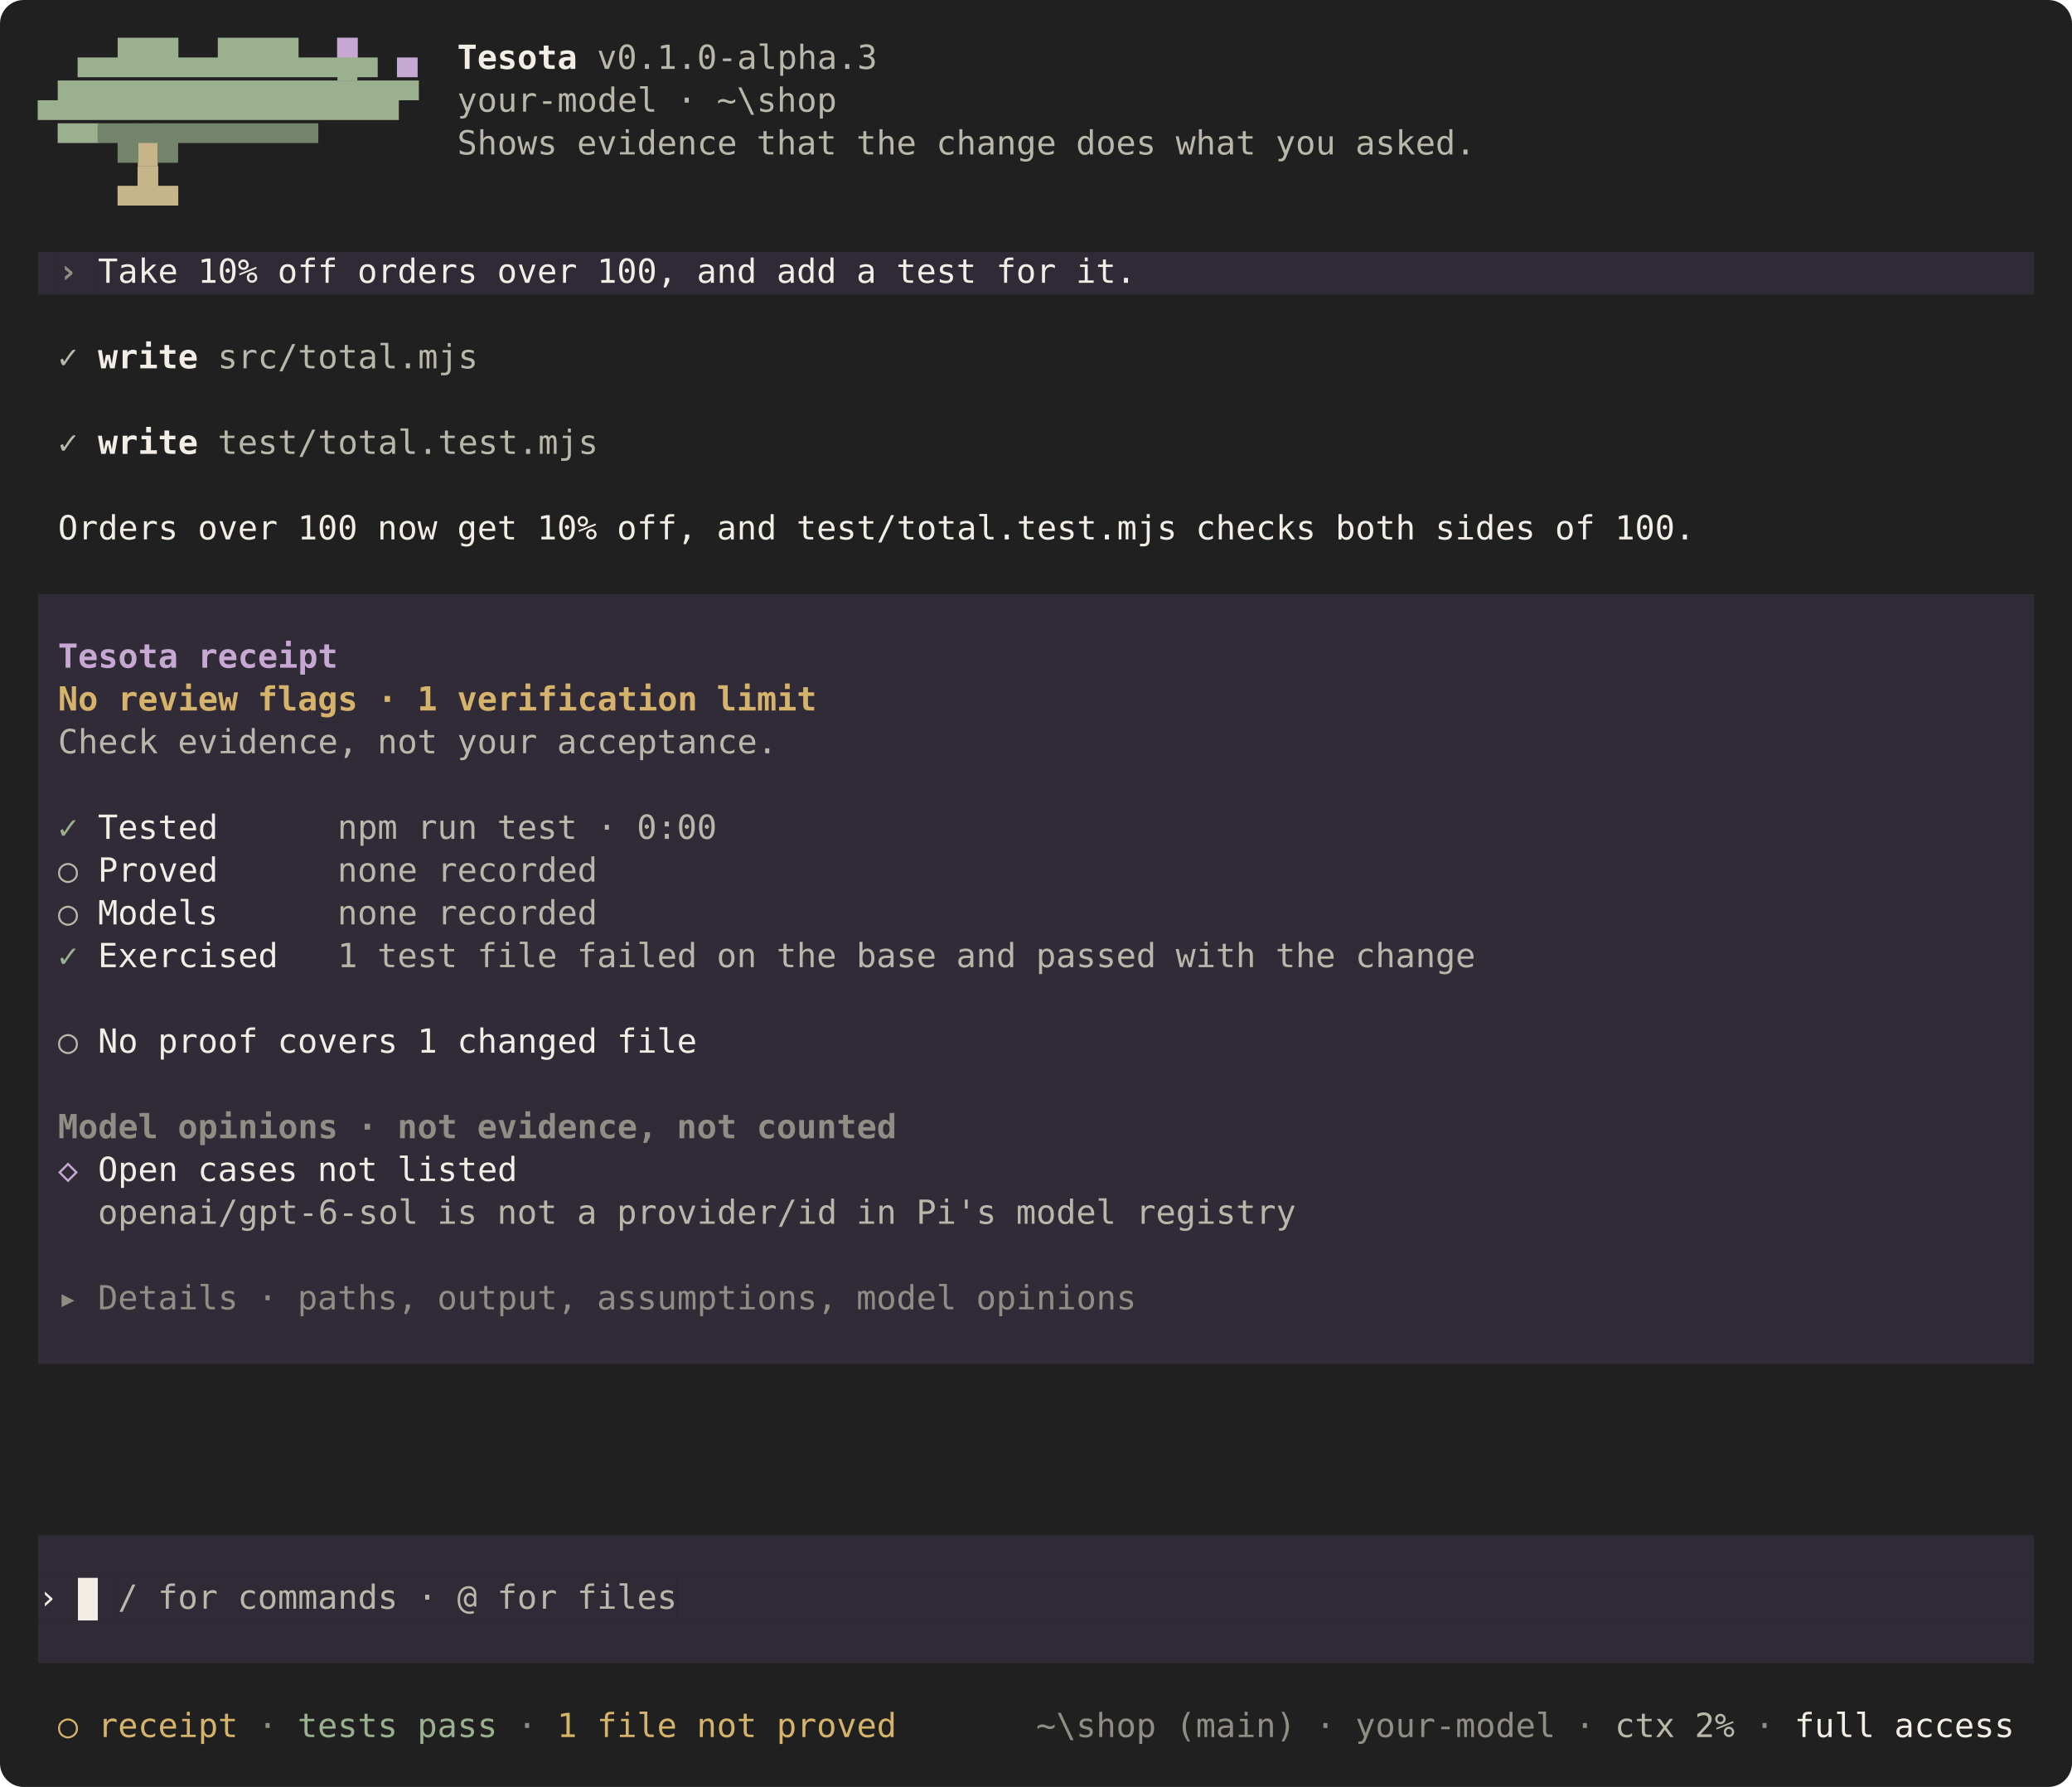
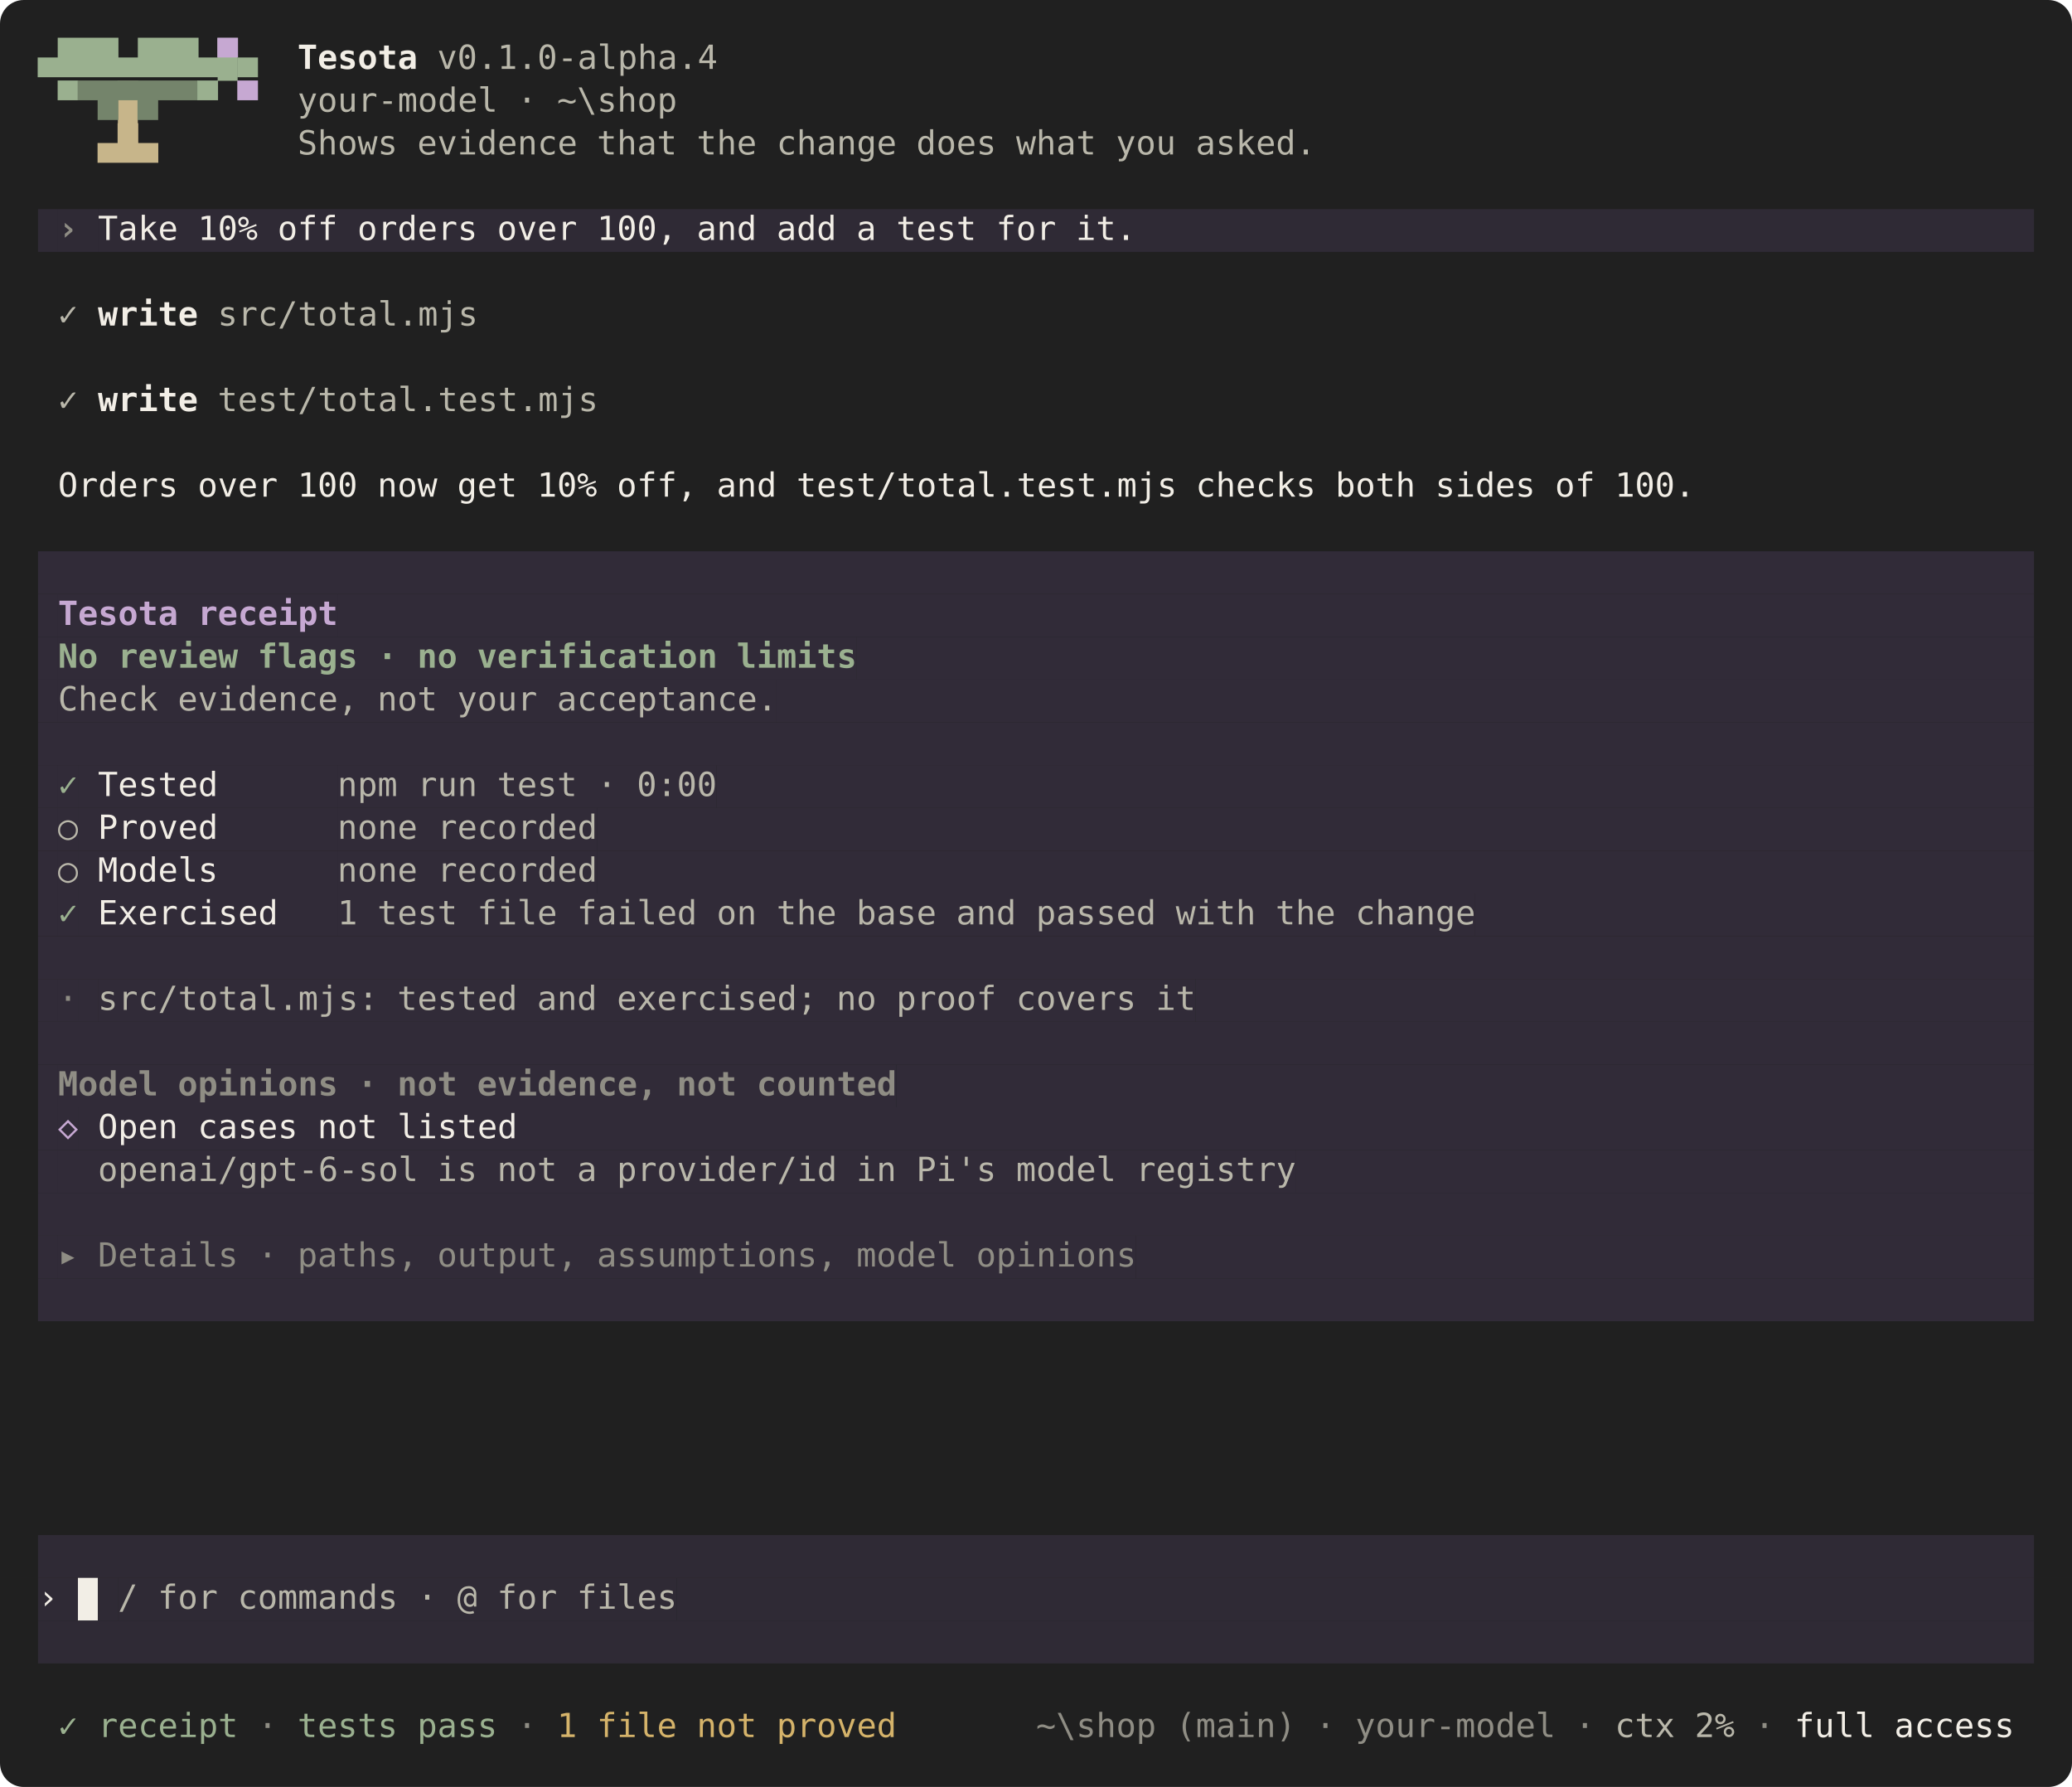
<svg xmlns="http://www.w3.org/2000/svg" width="872" height="752" viewBox="0 0 872 752" role="img" aria-label="A verified turn in Tesota: a blooming pixel ironwood in the header, the request, two file writes and the answer, then the receipt card with the passing tests and the new test exercising the change.">
  <rect width="872" height="752" rx="10" fill="#202020" />
-   <rect x="142.0" y="16" width="8.4" height="18" fill="#9ab08f" />
-   <rect x="58.0" y="52" width="8.4" height="18" fill="#c7b58a" />
-   <rect x="16.0" y="106" width="8.4" height="18" fill="#2f2a35" />
-   <rect x="24.4" y="106" width="16.8" height="18" fill="#2f2a35" />
-   <rect x="41.2" y="106" width="814.8" height="18" fill="#2f2a35" />
-   <rect x="16.0" y="250" width="840.0" height="18" fill="#312b38" />
+   <rect x="91.6" y="16" width="8.4" height="18" fill="#9ab08f" />
+   <rect x="49.6" y="34" width="8.4" height="18" fill="#c7b58a" />
+   <rect x="16.0" y="88" width="8.4" height="18" fill="#2f2a35" />
+   <rect x="24.4" y="88" width="16.8" height="18" fill="#2f2a35" />
+   <rect x="41.2" y="88" width="814.8" height="18" fill="#2f2a35" />
+   <rect x="16.0" y="232" width="840.0" height="18" fill="#312b38" />
+   <rect x="16.0" y="250" width="8.4" height="18" fill="#312b38" />
+   <rect x="24.4" y="250" width="117.6" height="18" fill="#312b38" />
+   <rect x="142.0" y="250" width="714.0" height="18" fill="#312b38" />
  <rect x="16.0" y="268" width="8.4" height="18" fill="#312b38" />
-   <rect x="24.4" y="268" width="117.6" height="18" fill="#312b38" />
-   <rect x="142.0" y="268" width="714.0" height="18" fill="#312b38" />
+   <rect x="24.4" y="268" width="336.0" height="18" fill="#312b38" />
+   <rect x="360.4" y="268" width="495.6" height="18" fill="#312b38" />
  <rect x="16.0" y="286" width="8.4" height="18" fill="#312b38" />
-   <rect x="24.4" y="286" width="319.2" height="18" fill="#312b38" />
-   <rect x="343.6" y="286" width="512.4" height="18" fill="#312b38" />
-   <rect x="16.0" y="304" width="8.4" height="18" fill="#312b38" />
-   <rect x="24.4" y="304" width="302.4" height="18" fill="#312b38" />
-   <rect x="326.8" y="304" width="529.2" height="18" fill="#312b38" />
-   <rect x="16.0" y="322" width="840.0" height="18" fill="#312b38" />
+   <rect x="24.4" y="286" width="302.4" height="18" fill="#312b38" />
+   <rect x="326.8" y="286" width="529.2" height="18" fill="#312b38" />
+   <rect x="16.0" y="304" width="840.0" height="18" fill="#312b38" />
+   <rect x="16.0" y="322" width="8.4" height="18" fill="#312b38" />
+   <rect x="24.4" y="322" width="8.4" height="18" fill="#312b38" />
+   <rect x="32.8" y="322" width="109.2" height="18" fill="#312b38" />
+   <rect x="142.0" y="322" width="159.6" height="18" fill="#312b38" />
+   <rect x="301.6" y="322" width="554.4" height="18" fill="#312b38" />
  <rect x="16.0" y="340" width="8.4" height="18" fill="#312b38" />
  <rect x="24.4" y="340" width="8.4" height="18" fill="#312b38" />
  <rect x="32.8" y="340" width="109.2" height="18" fill="#312b38" />
-   <rect x="142.0" y="340" width="159.6" height="18" fill="#312b38" />
-   <rect x="301.6" y="340" width="554.4" height="18" fill="#312b38" />
+   <rect x="142.0" y="340" width="109.2" height="18" fill="#312b38" />
+   <rect x="251.2" y="340" width="604.8" height="18" fill="#312b38" />
  <rect x="16.0" y="358" width="8.4" height="18" fill="#312b38" />
  <rect x="24.4" y="358" width="8.4" height="18" fill="#312b38" />
  <rect x="32.8" y="358" width="109.2" height="18" fill="#312b38" />
  <rect x="142.0" y="358" width="109.2" height="18" fill="#312b38" />
  <rect x="251.2" y="358" width="604.8" height="18" fill="#312b38" />
  <rect x="16.0" y="376" width="8.4" height="18" fill="#312b38" />
  <rect x="24.4" y="376" width="8.4" height="18" fill="#312b38" />
  <rect x="32.8" y="376" width="109.2" height="18" fill="#312b38" />
-   <rect x="142.0" y="376" width="109.2" height="18" fill="#312b38" />
-   <rect x="251.2" y="376" width="604.8" height="18" fill="#312b38" />
-   <rect x="16.0" y="394" width="8.4" height="18" fill="#312b38" />
-   <rect x="24.4" y="394" width="8.4" height="18" fill="#312b38" />
-   <rect x="32.8" y="394" width="109.2" height="18" fill="#312b38" />
-   <rect x="142.0" y="394" width="478.8" height="18" fill="#312b38" />
-   <rect x="620.8" y="394" width="235.2" height="18" fill="#312b38" />
-   <rect x="16.0" y="412" width="840.0" height="18" fill="#312b38" />
-   <rect x="16.0" y="430" width="8.4" height="18" fill="#312b38" />
-   <rect x="24.4" y="430" width="8.4" height="18" fill="#312b38" />
-   <rect x="32.8" y="430" width="823.2" height="18" fill="#312b38" />
-   <rect x="16.0" y="448" width="840.0" height="18" fill="#312b38" />
+   <rect x="142.0" y="376" width="478.8" height="18" fill="#312b38" />
+   <rect x="620.8" y="376" width="235.2" height="18" fill="#312b38" />
+   <rect x="16.0" y="394" width="840.0" height="18" fill="#312b38" />
+   <rect x="16.0" y="412" width="8.4" height="18" fill="#312b38" />
+   <rect x="24.4" y="412" width="8.4" height="18" fill="#312b38" />
+   <rect x="32.8" y="412" width="8.4" height="18" fill="#312b38" />
+   <rect x="41.2" y="412" width="462.0" height="18" fill="#312b38" />
+   <rect x="503.2" y="412" width="352.8" height="18" fill="#312b38" />
+   <rect x="16.0" y="430" width="840.0" height="18" fill="#312b38" />
+   <rect x="16.0" y="448" width="8.4" height="18" fill="#312b38" />
+   <rect x="24.4" y="448" width="352.8" height="18" fill="#312b38" />
+   <rect x="377.2" y="448" width="478.8" height="18" fill="#312b38" />
  <rect x="16.0" y="466" width="8.4" height="18" fill="#312b38" />
-   <rect x="24.4" y="466" width="352.8" height="18" fill="#312b38" />
-   <rect x="377.2" y="466" width="478.8" height="18" fill="#312b38" />
+   <rect x="24.4" y="466" width="8.4" height="18" fill="#312b38" />
+   <rect x="32.8" y="466" width="823.2" height="18" fill="#312b38" />
  <rect x="16.0" y="484" width="8.4" height="18" fill="#312b38" />
-   <rect x="24.4" y="484" width="8.4" height="18" fill="#312b38" />
-   <rect x="32.8" y="484" width="823.2" height="18" fill="#312b38" />
-   <rect x="16.0" y="502" width="8.4" height="18" fill="#312b38" />
-   <rect x="24.4" y="502" width="520.8" height="18" fill="#312b38" />
-   <rect x="545.2" y="502" width="310.8" height="18" fill="#312b38" />
-   <rect x="16.0" y="520" width="840.0" height="18" fill="#312b38" />
-   <rect x="16.0" y="538" width="8.4" height="18" fill="#312b38" />
-   <rect x="24.4" y="538" width="453.6" height="18" fill="#312b38" />
-   <rect x="478.0" y="538" width="378.0" height="18" fill="#312b38" />
-   <rect x="16.0" y="556" width="840.0" height="18" fill="#312b38" />
+   <rect x="24.4" y="484" width="520.8" height="18" fill="#312b38" />
+   <rect x="545.2" y="484" width="310.8" height="18" fill="#312b38" />
+   <rect x="16.0" y="502" width="840.0" height="18" fill="#312b38" />
+   <rect x="16.0" y="520" width="8.4" height="18" fill="#312b38" />
+   <rect x="24.4" y="520" width="453.6" height="18" fill="#312b38" />
+   <rect x="478.0" y="520" width="378.0" height="18" fill="#312b38" />
+   <rect x="16.0" y="538" width="840.0" height="18" fill="#312b38" />
  <rect x="16.0" y="646" width="840.0" height="18" fill="#2f2a35" />
  <rect x="16.0" y="664" width="16.8" height="18" fill="#2f2a35" />
  <rect x="32.8" y="664" width="8.4" height="18" fill="#f2eee6" />
  <rect x="41.2" y="664" width="8.4" height="18" fill="#2f2a35" />
  <rect x="49.6" y="664" width="235.2" height="18" fill="#2f2a35" />
  <rect x="284.8" y="664" width="571.2" height="18" fill="#2f2a35" />
  <rect x="16.0" y="682" width="840.0" height="18" fill="#2f2a35" />
  <g font-family="'Cascadia Mono', 'JetBrains Mono', Menlo, Consolas, 'DejaVu Sans Mono', monospace" font-size="14" xml:space="preserve">
-     <text x="32.8" y="29" fill="#9ab08f" textLength="109.2" lengthAdjust="spacingAndGlyphs">▄▄███▄▄████▄▄</text>
-     <text x="142.0" y="29" fill="#c6a8d2" textLength="8.4" lengthAdjust="spacingAndGlyphs">▀</text>
-     <text x="150.4" y="29" fill="#9ab08f" textLength="8.4" lengthAdjust="spacingAndGlyphs">▄</text>
-     <text x="167.2" y="29" fill="#c6a8d2" textLength="8.4" lengthAdjust="spacingAndGlyphs">▄</text>
-     <text x="192.4" y="29" fill="#f2eee6" font-weight="bold" textLength="50.4" lengthAdjust="spacingAndGlyphs">Tesota</text>
-     <text x="251.2" y="29" fill="#b9b7aa" textLength="117.6" lengthAdjust="spacingAndGlyphs">v0.1.0-alpha.3</text>
-     <text x="16.0" y="47" fill="#9ab08f" textLength="159.6" lengthAdjust="spacingAndGlyphs">▄█████████████████▀</text>
-     <text x="192.4" y="47" fill="#b9b7aa" textLength="84.0" lengthAdjust="spacingAndGlyphs">your-model</text>
-     <text x="284.8" y="47" fill="#b9b7aa" textLength="8.4" lengthAdjust="spacingAndGlyphs">·</text>
-     <text x="301.6" y="47" fill="#b9b7aa" textLength="50.4" lengthAdjust="spacingAndGlyphs">~\shop</text>
-     <text x="24.4" y="65" fill="#9ab08f" textLength="16.8" lengthAdjust="spacingAndGlyphs">▀▀</text>
-     <text x="41.2" y="65" fill="#74846b" textLength="16.8" lengthAdjust="spacingAndGlyphs">▀█</text>
-     <text x="58.0" y="65" fill="#74846b" textLength="8.4" lengthAdjust="spacingAndGlyphs">▀</text>
-     <text x="66.4" y="65" fill="#74846b" textLength="67.2" lengthAdjust="spacingAndGlyphs">█▀▀▀▀▀▀▀</text>
-     <text x="192.4" y="65" fill="#b9b7aa" textLength="42.0" lengthAdjust="spacingAndGlyphs">Shows</text>
-     <text x="242.8" y="65" fill="#b9b7aa" textLength="67.2" lengthAdjust="spacingAndGlyphs">evidence</text>
-     <text x="318.4" y="65" fill="#b9b7aa" textLength="33.6" lengthAdjust="spacingAndGlyphs">that</text>
-     <text x="360.4" y="65" fill="#b9b7aa" textLength="25.2" lengthAdjust="spacingAndGlyphs">the</text>
-     <text x="394.0" y="65" fill="#b9b7aa" textLength="50.4" lengthAdjust="spacingAndGlyphs">change</text>
-     <text x="452.8" y="65" fill="#b9b7aa" textLength="33.6" lengthAdjust="spacingAndGlyphs">does</text>
-     <text x="494.8" y="65" fill="#b9b7aa" textLength="33.6" lengthAdjust="spacingAndGlyphs">what</text>
-     <text x="536.8" y="65" fill="#b9b7aa" textLength="25.2" lengthAdjust="spacingAndGlyphs">you</text>
-     <text x="570.4" y="65" fill="#b9b7aa" textLength="50.4" lengthAdjust="spacingAndGlyphs">asked.</text>
-     <text x="49.6" y="83" fill="#c7b58a" textLength="25.2" lengthAdjust="spacingAndGlyphs">▄█▄</text>
-     <text x="24.4" y="119" fill="#8f8d84" font-weight="bold" textLength="8.4" lengthAdjust="spacingAndGlyphs">›</text>
-     <text x="41.2" y="119" fill="#f2eee6" textLength="33.6" lengthAdjust="spacingAndGlyphs">Take</text>
-     <text x="83.2" y="119" fill="#f2eee6" textLength="25.2" lengthAdjust="spacingAndGlyphs">10%</text>
-     <text x="116.8" y="119" fill="#f2eee6" textLength="25.2" lengthAdjust="spacingAndGlyphs">off</text>
-     <text x="150.4" y="119" fill="#f2eee6" textLength="50.4" lengthAdjust="spacingAndGlyphs">orders</text>
-     <text x="209.2" y="119" fill="#f2eee6" textLength="33.6" lengthAdjust="spacingAndGlyphs">over</text>
-     <text x="251.2" y="119" fill="#f2eee6" textLength="33.6" lengthAdjust="spacingAndGlyphs">100,</text>
-     <text x="293.2" y="119" fill="#f2eee6" textLength="25.2" lengthAdjust="spacingAndGlyphs">and</text>
-     <text x="326.8" y="119" fill="#f2eee6" textLength="25.2" lengthAdjust="spacingAndGlyphs">add</text>
-     <text x="360.4" y="119" fill="#f2eee6" textLength="8.4" lengthAdjust="spacingAndGlyphs">a</text>
-     <text x="377.2" y="119" fill="#f2eee6" textLength="33.6" lengthAdjust="spacingAndGlyphs">test</text>
-     <text x="419.2" y="119" fill="#f2eee6" textLength="25.2" lengthAdjust="spacingAndGlyphs">for</text>
-     <text x="452.8" y="119" fill="#f2eee6" textLength="25.2" lengthAdjust="spacingAndGlyphs">it.</text>
-     <text x="24.4" y="155" fill="#b9b7aa" textLength="8.4" lengthAdjust="spacingAndGlyphs">✓</text>
-     <text x="41.2" y="155" fill="#f2eee6" font-weight="bold" textLength="42.0" lengthAdjust="spacingAndGlyphs">write</text>
-     <text x="91.6" y="155" fill="#b9b7aa" textLength="109.2" lengthAdjust="spacingAndGlyphs">src/total.mjs</text>
-     <text x="24.4" y="191" fill="#b9b7aa" textLength="8.4" lengthAdjust="spacingAndGlyphs">✓</text>
-     <text x="41.2" y="191" fill="#f2eee6" font-weight="bold" textLength="42.0" lengthAdjust="spacingAndGlyphs">write</text>
-     <text x="91.6" y="191" fill="#b9b7aa" textLength="159.6" lengthAdjust="spacingAndGlyphs">test/total.test.mjs</text>
-     <text x="24.4" y="227" fill="#f2eee6" textLength="50.4" lengthAdjust="spacingAndGlyphs">Orders</text>
-     <text x="83.2" y="227" fill="#f2eee6" textLength="33.6" lengthAdjust="spacingAndGlyphs">over</text>
-     <text x="125.2" y="227" fill="#f2eee6" textLength="25.2" lengthAdjust="spacingAndGlyphs">100</text>
-     <text x="158.8" y="227" fill="#f2eee6" textLength="25.2" lengthAdjust="spacingAndGlyphs">now</text>
-     <text x="192.4" y="227" fill="#f2eee6" textLength="25.2" lengthAdjust="spacingAndGlyphs">get</text>
-     <text x="226.0" y="227" fill="#f2eee6" textLength="25.2" lengthAdjust="spacingAndGlyphs">10%</text>
-     <text x="259.6" y="227" fill="#f2eee6" textLength="33.6" lengthAdjust="spacingAndGlyphs">off,</text>
-     <text x="301.6" y="227" fill="#f2eee6" textLength="25.2" lengthAdjust="spacingAndGlyphs">and</text>
-     <text x="335.2" y="227" fill="#f2eee6" textLength="159.6" lengthAdjust="spacingAndGlyphs">test/total.test.mjs</text>
-     <text x="503.2" y="227" fill="#f2eee6" textLength="50.4" lengthAdjust="spacingAndGlyphs">checks</text>
-     <text x="562.0" y="227" fill="#f2eee6" textLength="33.6" lengthAdjust="spacingAndGlyphs">both</text>
-     <text x="604.0" y="227" fill="#f2eee6" textLength="42.0" lengthAdjust="spacingAndGlyphs">sides</text>
-     <text x="654.4" y="227" fill="#f2eee6" textLength="16.8" lengthAdjust="spacingAndGlyphs">of</text>
-     <text x="679.6" y="227" fill="#f2eee6" textLength="33.6" lengthAdjust="spacingAndGlyphs">100.</text>
-     <text x="24.4" y="281" fill="#c6a8d2" font-weight="bold" textLength="50.4" lengthAdjust="spacingAndGlyphs">Tesota</text>
-     <text x="83.2" y="281" fill="#c6a8d2" font-weight="bold" textLength="58.8" lengthAdjust="spacingAndGlyphs">receipt</text>
-     <text x="24.4" y="299" fill="#d5b36a" font-weight="bold" textLength="16.8" lengthAdjust="spacingAndGlyphs">No</text>
-     <text x="49.6" y="299" fill="#d5b36a" font-weight="bold" textLength="50.4" lengthAdjust="spacingAndGlyphs">review</text>
-     <text x="108.4" y="299" fill="#d5b36a" font-weight="bold" textLength="42.0" lengthAdjust="spacingAndGlyphs">flags</text>
-     <text x="158.8" y="299" fill="#d5b36a" font-weight="bold" textLength="8.4" lengthAdjust="spacingAndGlyphs">·</text>
-     <text x="175.6" y="299" fill="#d5b36a" font-weight="bold" textLength="8.4" lengthAdjust="spacingAndGlyphs">1</text>
-     <text x="192.4" y="299" fill="#d5b36a" font-weight="bold" textLength="100.8" lengthAdjust="spacingAndGlyphs">verification</text>
-     <text x="301.6" y="299" fill="#d5b36a" font-weight="bold" textLength="42.0" lengthAdjust="spacingAndGlyphs">limit</text>
-     <text x="24.4" y="317" fill="#b9b7aa" textLength="42.0" lengthAdjust="spacingAndGlyphs">Check</text>
-     <text x="74.8" y="317" fill="#b9b7aa" textLength="75.6" lengthAdjust="spacingAndGlyphs">evidence,</text>
-     <text x="158.8" y="317" fill="#b9b7aa" textLength="25.2" lengthAdjust="spacingAndGlyphs">not</text>
-     <text x="192.4" y="317" fill="#b9b7aa" textLength="33.6" lengthAdjust="spacingAndGlyphs">your</text>
-     <text x="234.4" y="317" fill="#b9b7aa" textLength="92.4" lengthAdjust="spacingAndGlyphs">acceptance.</text>
-     <text x="24.4" y="353" fill="#9ab08f" textLength="8.4" lengthAdjust="spacingAndGlyphs">✓</text>
-     <text x="41.2" y="353" fill="#f2eee6" textLength="50.4" lengthAdjust="spacingAndGlyphs">Tested</text>
-     <text x="142.0" y="353" fill="#b9b7aa" textLength="25.2" lengthAdjust="spacingAndGlyphs">npm</text>
-     <text x="175.6" y="353" fill="#b9b7aa" textLength="25.2" lengthAdjust="spacingAndGlyphs">run</text>
-     <text x="209.2" y="353" fill="#b9b7aa" textLength="33.6" lengthAdjust="spacingAndGlyphs">test</text>
-     <text x="251.2" y="353" fill="#b9b7aa" textLength="8.4" lengthAdjust="spacingAndGlyphs">·</text>
-     <text x="268.0" y="353" fill="#b9b7aa" textLength="33.6" lengthAdjust="spacingAndGlyphs">0:00</text>
+     <text x="16.0" y="29" fill="#9ab08f" textLength="75.6" lengthAdjust="spacingAndGlyphs">▄███▄███▄</text>
+     <text x="91.6" y="29" fill="#c6a8d2" textLength="8.4" lengthAdjust="spacingAndGlyphs">▀</text>
+     <text x="100.0" y="29" fill="#9ab08f" textLength="8.4" lengthAdjust="spacingAndGlyphs">▄</text>
+     <text x="125.2" y="29" fill="#f2eee6" font-weight="bold" textLength="50.4" lengthAdjust="spacingAndGlyphs">Tesota</text>
+     <text x="184.0" y="29" fill="#b9b7aa" textLength="117.6" lengthAdjust="spacingAndGlyphs">v0.1.0-alpha.4</text>
+     <text x="24.4" y="47" fill="#9ab08f" textLength="8.4" lengthAdjust="spacingAndGlyphs">▀</text>
+     <text x="32.8" y="47" fill="#74846b" textLength="16.8" lengthAdjust="spacingAndGlyphs">▀█</text>
+     <text x="49.6" y="47" fill="#74846b" textLength="8.4" lengthAdjust="spacingAndGlyphs">▀</text>
+     <text x="58.0" y="47" fill="#74846b" textLength="25.2" lengthAdjust="spacingAndGlyphs">█▀▀</text>
+     <text x="83.2" y="47" fill="#9ab08f" textLength="8.4" lengthAdjust="spacingAndGlyphs">▀</text>
+     <text x="100.0" y="47" fill="#c6a8d2" textLength="8.4" lengthAdjust="spacingAndGlyphs">▀</text>
+     <text x="125.2" y="47" fill="#b9b7aa" textLength="84.0" lengthAdjust="spacingAndGlyphs">your-model</text>
+     <text x="217.6" y="47" fill="#b9b7aa" textLength="8.4" lengthAdjust="spacingAndGlyphs">·</text>
+     <text x="234.4" y="47" fill="#b9b7aa" textLength="50.4" lengthAdjust="spacingAndGlyphs">~\shop</text>
+     <text x="41.2" y="65" fill="#c7b58a" textLength="25.2" lengthAdjust="spacingAndGlyphs">▄█▄</text>
+     <text x="125.2" y="65" fill="#b9b7aa" textLength="42.0" lengthAdjust="spacingAndGlyphs">Shows</text>
+     <text x="175.6" y="65" fill="#b9b7aa" textLength="67.2" lengthAdjust="spacingAndGlyphs">evidence</text>
+     <text x="251.2" y="65" fill="#b9b7aa" textLength="33.6" lengthAdjust="spacingAndGlyphs">that</text>
+     <text x="293.2" y="65" fill="#b9b7aa" textLength="25.2" lengthAdjust="spacingAndGlyphs">the</text>
+     <text x="326.8" y="65" fill="#b9b7aa" textLength="50.4" lengthAdjust="spacingAndGlyphs">change</text>
+     <text x="385.6" y="65" fill="#b9b7aa" textLength="33.6" lengthAdjust="spacingAndGlyphs">does</text>
+     <text x="427.6" y="65" fill="#b9b7aa" textLength="33.6" lengthAdjust="spacingAndGlyphs">what</text>
+     <text x="469.6" y="65" fill="#b9b7aa" textLength="25.2" lengthAdjust="spacingAndGlyphs">you</text>
+     <text x="503.2" y="65" fill="#b9b7aa" textLength="50.4" lengthAdjust="spacingAndGlyphs">asked.</text>
+     <text x="24.4" y="101" fill="#8f8d84" font-weight="bold" textLength="8.4" lengthAdjust="spacingAndGlyphs">›</text>
+     <text x="41.2" y="101" fill="#f2eee6" textLength="33.6" lengthAdjust="spacingAndGlyphs">Take</text>
+     <text x="83.2" y="101" fill="#f2eee6" textLength="25.2" lengthAdjust="spacingAndGlyphs">10%</text>
+     <text x="116.8" y="101" fill="#f2eee6" textLength="25.2" lengthAdjust="spacingAndGlyphs">off</text>
+     <text x="150.4" y="101" fill="#f2eee6" textLength="50.4" lengthAdjust="spacingAndGlyphs">orders</text>
+     <text x="209.2" y="101" fill="#f2eee6" textLength="33.6" lengthAdjust="spacingAndGlyphs">over</text>
+     <text x="251.2" y="101" fill="#f2eee6" textLength="33.6" lengthAdjust="spacingAndGlyphs">100,</text>
+     <text x="293.2" y="101" fill="#f2eee6" textLength="25.2" lengthAdjust="spacingAndGlyphs">and</text>
+     <text x="326.8" y="101" fill="#f2eee6" textLength="25.2" lengthAdjust="spacingAndGlyphs">add</text>
+     <text x="360.4" y="101" fill="#f2eee6" textLength="8.4" lengthAdjust="spacingAndGlyphs">a</text>
+     <text x="377.2" y="101" fill="#f2eee6" textLength="33.6" lengthAdjust="spacingAndGlyphs">test</text>
+     <text x="419.2" y="101" fill="#f2eee6" textLength="25.2" lengthAdjust="spacingAndGlyphs">for</text>
+     <text x="452.8" y="101" fill="#f2eee6" textLength="25.2" lengthAdjust="spacingAndGlyphs">it.</text>
+     <text x="24.4" y="137" fill="#b9b7aa" textLength="8.4" lengthAdjust="spacingAndGlyphs">✓</text>
+     <text x="41.2" y="137" fill="#f2eee6" font-weight="bold" textLength="42.0" lengthAdjust="spacingAndGlyphs">write</text>
+     <text x="91.6" y="137" fill="#b9b7aa" textLength="109.2" lengthAdjust="spacingAndGlyphs">src/total.mjs</text>
+     <text x="24.4" y="173" fill="#b9b7aa" textLength="8.4" lengthAdjust="spacingAndGlyphs">✓</text>
+     <text x="41.2" y="173" fill="#f2eee6" font-weight="bold" textLength="42.0" lengthAdjust="spacingAndGlyphs">write</text>
+     <text x="91.6" y="173" fill="#b9b7aa" textLength="159.6" lengthAdjust="spacingAndGlyphs">test/total.test.mjs</text>
+     <text x="24.4" y="209" fill="#f2eee6" textLength="50.4" lengthAdjust="spacingAndGlyphs">Orders</text>
+     <text x="83.2" y="209" fill="#f2eee6" textLength="33.6" lengthAdjust="spacingAndGlyphs">over</text>
+     <text x="125.2" y="209" fill="#f2eee6" textLength="25.2" lengthAdjust="spacingAndGlyphs">100</text>
+     <text x="158.8" y="209" fill="#f2eee6" textLength="25.2" lengthAdjust="spacingAndGlyphs">now</text>
+     <text x="192.4" y="209" fill="#f2eee6" textLength="25.2" lengthAdjust="spacingAndGlyphs">get</text>
+     <text x="226.0" y="209" fill="#f2eee6" textLength="25.2" lengthAdjust="spacingAndGlyphs">10%</text>
+     <text x="259.6" y="209" fill="#f2eee6" textLength="33.6" lengthAdjust="spacingAndGlyphs">off,</text>
+     <text x="301.6" y="209" fill="#f2eee6" textLength="25.2" lengthAdjust="spacingAndGlyphs">and</text>
+     <text x="335.2" y="209" fill="#f2eee6" textLength="159.6" lengthAdjust="spacingAndGlyphs">test/total.test.mjs</text>
+     <text x="503.2" y="209" fill="#f2eee6" textLength="50.4" lengthAdjust="spacingAndGlyphs">checks</text>
+     <text x="562.0" y="209" fill="#f2eee6" textLength="33.6" lengthAdjust="spacingAndGlyphs">both</text>
+     <text x="604.0" y="209" fill="#f2eee6" textLength="42.0" lengthAdjust="spacingAndGlyphs">sides</text>
+     <text x="654.4" y="209" fill="#f2eee6" textLength="16.8" lengthAdjust="spacingAndGlyphs">of</text>
+     <text x="679.6" y="209" fill="#f2eee6" textLength="33.6" lengthAdjust="spacingAndGlyphs">100.</text>
+     <text x="24.4" y="263" fill="#c6a8d2" font-weight="bold" textLength="50.4" lengthAdjust="spacingAndGlyphs">Tesota</text>
+     <text x="83.2" y="263" fill="#c6a8d2" font-weight="bold" textLength="58.8" lengthAdjust="spacingAndGlyphs">receipt</text>
+     <text x="24.4" y="281" fill="#9ab08f" font-weight="bold" textLength="16.8" lengthAdjust="spacingAndGlyphs">No</text>
+     <text x="49.6" y="281" fill="#9ab08f" font-weight="bold" textLength="50.4" lengthAdjust="spacingAndGlyphs">review</text>
+     <text x="108.4" y="281" fill="#9ab08f" font-weight="bold" textLength="42.0" lengthAdjust="spacingAndGlyphs">flags</text>
+     <text x="158.8" y="281" fill="#9ab08f" font-weight="bold" textLength="8.4" lengthAdjust="spacingAndGlyphs">·</text>
+     <text x="175.6" y="281" fill="#9ab08f" font-weight="bold" textLength="16.8" lengthAdjust="spacingAndGlyphs">no</text>
+     <text x="200.8" y="281" fill="#9ab08f" font-weight="bold" textLength="100.8" lengthAdjust="spacingAndGlyphs">verification</text>
+     <text x="310.0" y="281" fill="#9ab08f" font-weight="bold" textLength="50.4" lengthAdjust="spacingAndGlyphs">limits</text>
+     <text x="24.4" y="299" fill="#b9b7aa" textLength="42.0" lengthAdjust="spacingAndGlyphs">Check</text>
+     <text x="74.8" y="299" fill="#b9b7aa" textLength="75.6" lengthAdjust="spacingAndGlyphs">evidence,</text>
+     <text x="158.8" y="299" fill="#b9b7aa" textLength="25.2" lengthAdjust="spacingAndGlyphs">not</text>
+     <text x="192.4" y="299" fill="#b9b7aa" textLength="33.6" lengthAdjust="spacingAndGlyphs">your</text>
+     <text x="234.4" y="299" fill="#b9b7aa" textLength="92.4" lengthAdjust="spacingAndGlyphs">acceptance.</text>
+     <text x="24.4" y="335" fill="#9ab08f" textLength="8.4" lengthAdjust="spacingAndGlyphs">✓</text>
+     <text x="41.2" y="335" fill="#f2eee6" textLength="50.4" lengthAdjust="spacingAndGlyphs">Tested</text>
+     <text x="142.0" y="335" fill="#b9b7aa" textLength="25.2" lengthAdjust="spacingAndGlyphs">npm</text>
+     <text x="175.6" y="335" fill="#b9b7aa" textLength="25.2" lengthAdjust="spacingAndGlyphs">run</text>
+     <text x="209.2" y="335" fill="#b9b7aa" textLength="33.6" lengthAdjust="spacingAndGlyphs">test</text>
+     <text x="251.2" y="335" fill="#b9b7aa" textLength="8.4" lengthAdjust="spacingAndGlyphs">·</text>
+     <text x="268.0" y="335" fill="#b9b7aa" textLength="33.6" lengthAdjust="spacingAndGlyphs">0:00</text>
+     <text x="24.4" y="353" fill="#b9b7aa" textLength="8.4" lengthAdjust="spacingAndGlyphs">○</text>
+     <text x="41.2" y="353" fill="#f2eee6" textLength="50.4" lengthAdjust="spacingAndGlyphs">Proved</text>
+     <text x="142.0" y="353" fill="#b9b7aa" textLength="33.6" lengthAdjust="spacingAndGlyphs">none</text>
+     <text x="184.0" y="353" fill="#b9b7aa" textLength="67.2" lengthAdjust="spacingAndGlyphs">recorded</text>
    <text x="24.4" y="371" fill="#b9b7aa" textLength="8.4" lengthAdjust="spacingAndGlyphs">○</text>
-     <text x="41.2" y="371" fill="#f2eee6" textLength="50.4" lengthAdjust="spacingAndGlyphs">Proved</text>
+     <text x="41.2" y="371" fill="#f2eee6" textLength="50.4" lengthAdjust="spacingAndGlyphs">Models</text>
    <text x="142.0" y="371" fill="#b9b7aa" textLength="33.6" lengthAdjust="spacingAndGlyphs">none</text>
    <text x="184.0" y="371" fill="#b9b7aa" textLength="67.2" lengthAdjust="spacingAndGlyphs">recorded</text>
-     <text x="24.4" y="389" fill="#b9b7aa" textLength="8.4" lengthAdjust="spacingAndGlyphs">○</text>
-     <text x="41.2" y="389" fill="#f2eee6" textLength="50.4" lengthAdjust="spacingAndGlyphs">Models</text>
-     <text x="142.0" y="389" fill="#b9b7aa" textLength="33.6" lengthAdjust="spacingAndGlyphs">none</text>
-     <text x="184.0" y="389" fill="#b9b7aa" textLength="67.2" lengthAdjust="spacingAndGlyphs">recorded</text>
-     <text x="24.4" y="407" fill="#9ab08f" textLength="8.4" lengthAdjust="spacingAndGlyphs">✓</text>
-     <text x="41.2" y="407" fill="#f2eee6" textLength="75.6" lengthAdjust="spacingAndGlyphs">Exercised</text>
-     <text x="142.0" y="407" fill="#b9b7aa" textLength="8.4" lengthAdjust="spacingAndGlyphs">1</text>
-     <text x="158.8" y="407" fill="#b9b7aa" textLength="33.6" lengthAdjust="spacingAndGlyphs">test</text>
-     <text x="200.8" y="407" fill="#b9b7aa" textLength="33.6" lengthAdjust="spacingAndGlyphs">file</text>
-     <text x="242.8" y="407" fill="#b9b7aa" textLength="50.4" lengthAdjust="spacingAndGlyphs">failed</text>
-     <text x="301.6" y="407" fill="#b9b7aa" textLength="16.8" lengthAdjust="spacingAndGlyphs">on</text>
-     <text x="326.8" y="407" fill="#b9b7aa" textLength="25.2" lengthAdjust="spacingAndGlyphs">the</text>
-     <text x="360.4" y="407" fill="#b9b7aa" textLength="33.6" lengthAdjust="spacingAndGlyphs">base</text>
-     <text x="402.4" y="407" fill="#b9b7aa" textLength="25.2" lengthAdjust="spacingAndGlyphs">and</text>
-     <text x="436.0" y="407" fill="#b9b7aa" textLength="50.4" lengthAdjust="spacingAndGlyphs">passed</text>
-     <text x="494.8" y="407" fill="#b9b7aa" textLength="33.6" lengthAdjust="spacingAndGlyphs">with</text>
-     <text x="536.8" y="407" fill="#b9b7aa" textLength="25.2" lengthAdjust="spacingAndGlyphs">the</text>
-     <text x="570.4" y="407" fill="#b9b7aa" textLength="50.4" lengthAdjust="spacingAndGlyphs">change</text>
-     <text x="24.4" y="443" fill="#b9b7aa" textLength="8.4" lengthAdjust="spacingAndGlyphs">○</text>
-     <text x="41.2" y="443" fill="#f2eee6" textLength="16.8" lengthAdjust="spacingAndGlyphs">No</text>
-     <text x="66.4" y="443" fill="#f2eee6" textLength="42.0" lengthAdjust="spacingAndGlyphs">proof</text>
-     <text x="116.8" y="443" fill="#f2eee6" textLength="50.4" lengthAdjust="spacingAndGlyphs">covers</text>
-     <text x="175.6" y="443" fill="#f2eee6" textLength="8.4" lengthAdjust="spacingAndGlyphs">1</text>
-     <text x="192.4" y="443" fill="#f2eee6" textLength="58.8" lengthAdjust="spacingAndGlyphs">changed</text>
-     <text x="259.6" y="443" fill="#f2eee6" textLength="33.6" lengthAdjust="spacingAndGlyphs">file</text>
-     <text x="24.4" y="479" fill="#8f8d84" font-weight="bold" textLength="42.0" lengthAdjust="spacingAndGlyphs">Model</text>
-     <text x="74.8" y="479" fill="#8f8d84" font-weight="bold" textLength="67.2" lengthAdjust="spacingAndGlyphs">opinions</text>
-     <text x="150.4" y="479" fill="#8f8d84" font-weight="bold" textLength="8.4" lengthAdjust="spacingAndGlyphs">·</text>
-     <text x="167.2" y="479" fill="#8f8d84" font-weight="bold" textLength="25.2" lengthAdjust="spacingAndGlyphs">not</text>
-     <text x="200.8" y="479" fill="#8f8d84" font-weight="bold" textLength="75.6" lengthAdjust="spacingAndGlyphs">evidence,</text>
-     <text x="284.8" y="479" fill="#8f8d84" font-weight="bold" textLength="25.2" lengthAdjust="spacingAndGlyphs">not</text>
-     <text x="318.4" y="479" fill="#8f8d84" font-weight="bold" textLength="58.8" lengthAdjust="spacingAndGlyphs">counted</text>
-     <text x="24.4" y="497" fill="#c6a8d2" textLength="8.4" lengthAdjust="spacingAndGlyphs">◇</text>
-     <text x="41.2" y="497" fill="#f2eee6" textLength="33.6" lengthAdjust="spacingAndGlyphs">Open</text>
-     <text x="83.2" y="497" fill="#f2eee6" textLength="42.0" lengthAdjust="spacingAndGlyphs">cases</text>
-     <text x="133.6" y="497" fill="#f2eee6" textLength="25.2" lengthAdjust="spacingAndGlyphs">not</text>
-     <text x="167.2" y="497" fill="#f2eee6" textLength="50.4" lengthAdjust="spacingAndGlyphs">listed</text>
-     <text x="41.2" y="515" fill="#b9b7aa" textLength="134.4" lengthAdjust="spacingAndGlyphs">openai/gpt-6-sol</text>
-     <text x="184.0" y="515" fill="#b9b7aa" textLength="16.8" lengthAdjust="spacingAndGlyphs">is</text>
-     <text x="209.2" y="515" fill="#b9b7aa" textLength="25.2" lengthAdjust="spacingAndGlyphs">not</text>
-     <text x="242.8" y="515" fill="#b9b7aa" textLength="8.4" lengthAdjust="spacingAndGlyphs">a</text>
-     <text x="259.6" y="515" fill="#b9b7aa" textLength="92.4" lengthAdjust="spacingAndGlyphs">provider/id</text>
-     <text x="360.4" y="515" fill="#b9b7aa" textLength="16.8" lengthAdjust="spacingAndGlyphs">in</text>
-     <text x="385.6" y="515" fill="#b9b7aa" textLength="33.6" lengthAdjust="spacingAndGlyphs">Pi's</text>
-     <text x="427.6" y="515" fill="#b9b7aa" textLength="42.0" lengthAdjust="spacingAndGlyphs">model</text>
-     <text x="478.0" y="515" fill="#b9b7aa" textLength="67.2" lengthAdjust="spacingAndGlyphs">registry</text>
-     <text x="24.4" y="551" fill="#8f8d84" textLength="8.4" lengthAdjust="spacingAndGlyphs">▸</text>
-     <text x="41.2" y="551" fill="#8f8d84" textLength="58.8" lengthAdjust="spacingAndGlyphs">Details</text>
-     <text x="108.4" y="551" fill="#8f8d84" textLength="8.4" lengthAdjust="spacingAndGlyphs">·</text>
-     <text x="125.2" y="551" fill="#8f8d84" textLength="50.4" lengthAdjust="spacingAndGlyphs">paths,</text>
-     <text x="184.0" y="551" fill="#8f8d84" textLength="58.8" lengthAdjust="spacingAndGlyphs">output,</text>
-     <text x="251.2" y="551" fill="#8f8d84" textLength="100.8" lengthAdjust="spacingAndGlyphs">assumptions,</text>
-     <text x="360.4" y="551" fill="#8f8d84" textLength="42.0" lengthAdjust="spacingAndGlyphs">model</text>
-     <text x="410.8" y="551" fill="#8f8d84" textLength="67.2" lengthAdjust="spacingAndGlyphs">opinions</text>
+     <text x="24.4" y="389" fill="#9ab08f" textLength="8.4" lengthAdjust="spacingAndGlyphs">✓</text>
+     <text x="41.2" y="389" fill="#f2eee6" textLength="75.6" lengthAdjust="spacingAndGlyphs">Exercised</text>
+     <text x="142.0" y="389" fill="#b9b7aa" textLength="8.4" lengthAdjust="spacingAndGlyphs">1</text>
+     <text x="158.8" y="389" fill="#b9b7aa" textLength="33.6" lengthAdjust="spacingAndGlyphs">test</text>
+     <text x="200.8" y="389" fill="#b9b7aa" textLength="33.6" lengthAdjust="spacingAndGlyphs">file</text>
+     <text x="242.8" y="389" fill="#b9b7aa" textLength="50.4" lengthAdjust="spacingAndGlyphs">failed</text>
+     <text x="301.6" y="389" fill="#b9b7aa" textLength="16.8" lengthAdjust="spacingAndGlyphs">on</text>
+     <text x="326.8" y="389" fill="#b9b7aa" textLength="25.2" lengthAdjust="spacingAndGlyphs">the</text>
+     <text x="360.4" y="389" fill="#b9b7aa" textLength="33.6" lengthAdjust="spacingAndGlyphs">base</text>
+     <text x="402.4" y="389" fill="#b9b7aa" textLength="25.2" lengthAdjust="spacingAndGlyphs">and</text>
+     <text x="436.0" y="389" fill="#b9b7aa" textLength="50.4" lengthAdjust="spacingAndGlyphs">passed</text>
+     <text x="494.8" y="389" fill="#b9b7aa" textLength="33.6" lengthAdjust="spacingAndGlyphs">with</text>
+     <text x="536.8" y="389" fill="#b9b7aa" textLength="25.2" lengthAdjust="spacingAndGlyphs">the</text>
+     <text x="570.4" y="389" fill="#b9b7aa" textLength="50.4" lengthAdjust="spacingAndGlyphs">change</text>
+     <text x="24.4" y="425" fill="#8f8d84" textLength="8.4" lengthAdjust="spacingAndGlyphs">·</text>
+     <text x="41.2" y="425" fill="#b9b7aa" textLength="117.6" lengthAdjust="spacingAndGlyphs">src/total.mjs:</text>
+     <text x="167.2" y="425" fill="#b9b7aa" textLength="50.4" lengthAdjust="spacingAndGlyphs">tested</text>
+     <text x="226.0" y="425" fill="#b9b7aa" textLength="25.2" lengthAdjust="spacingAndGlyphs">and</text>
+     <text x="259.6" y="425" fill="#b9b7aa" textLength="84.0" lengthAdjust="spacingAndGlyphs">exercised;</text>
+     <text x="352.0" y="425" fill="#b9b7aa" textLength="16.8" lengthAdjust="spacingAndGlyphs">no</text>
+     <text x="377.2" y="425" fill="#b9b7aa" textLength="42.0" lengthAdjust="spacingAndGlyphs">proof</text>
+     <text x="427.6" y="425" fill="#b9b7aa" textLength="50.4" lengthAdjust="spacingAndGlyphs">covers</text>
+     <text x="486.4" y="425" fill="#b9b7aa" textLength="16.8" lengthAdjust="spacingAndGlyphs">it</text>
+     <text x="24.4" y="461" fill="#8f8d84" font-weight="bold" textLength="42.0" lengthAdjust="spacingAndGlyphs">Model</text>
+     <text x="74.8" y="461" fill="#8f8d84" font-weight="bold" textLength="67.2" lengthAdjust="spacingAndGlyphs">opinions</text>
+     <text x="150.4" y="461" fill="#8f8d84" font-weight="bold" textLength="8.4" lengthAdjust="spacingAndGlyphs">·</text>
+     <text x="167.2" y="461" fill="#8f8d84" font-weight="bold" textLength="25.2" lengthAdjust="spacingAndGlyphs">not</text>
+     <text x="200.8" y="461" fill="#8f8d84" font-weight="bold" textLength="75.6" lengthAdjust="spacingAndGlyphs">evidence,</text>
+     <text x="284.8" y="461" fill="#8f8d84" font-weight="bold" textLength="25.2" lengthAdjust="spacingAndGlyphs">not</text>
+     <text x="318.4" y="461" fill="#8f8d84" font-weight="bold" textLength="58.8" lengthAdjust="spacingAndGlyphs">counted</text>
+     <text x="24.4" y="479" fill="#c6a8d2" textLength="8.4" lengthAdjust="spacingAndGlyphs">◇</text>
+     <text x="41.2" y="479" fill="#f2eee6" textLength="33.6" lengthAdjust="spacingAndGlyphs">Open</text>
+     <text x="83.2" y="479" fill="#f2eee6" textLength="42.0" lengthAdjust="spacingAndGlyphs">cases</text>
+     <text x="133.6" y="479" fill="#f2eee6" textLength="25.2" lengthAdjust="spacingAndGlyphs">not</text>
+     <text x="167.2" y="479" fill="#f2eee6" textLength="50.4" lengthAdjust="spacingAndGlyphs">listed</text>
+     <text x="41.2" y="497" fill="#b9b7aa" textLength="134.4" lengthAdjust="spacingAndGlyphs">openai/gpt-6-sol</text>
+     <text x="184.0" y="497" fill="#b9b7aa" textLength="16.8" lengthAdjust="spacingAndGlyphs">is</text>
+     <text x="209.2" y="497" fill="#b9b7aa" textLength="25.2" lengthAdjust="spacingAndGlyphs">not</text>
+     <text x="242.8" y="497" fill="#b9b7aa" textLength="8.4" lengthAdjust="spacingAndGlyphs">a</text>
+     <text x="259.6" y="497" fill="#b9b7aa" textLength="92.4" lengthAdjust="spacingAndGlyphs">provider/id</text>
+     <text x="360.4" y="497" fill="#b9b7aa" textLength="16.8" lengthAdjust="spacingAndGlyphs">in</text>
+     <text x="385.6" y="497" fill="#b9b7aa" textLength="33.6" lengthAdjust="spacingAndGlyphs">Pi's</text>
+     <text x="427.6" y="497" fill="#b9b7aa" textLength="42.0" lengthAdjust="spacingAndGlyphs">model</text>
+     <text x="478.0" y="497" fill="#b9b7aa" textLength="67.2" lengthAdjust="spacingAndGlyphs">registry</text>
+     <text x="24.4" y="533" fill="#8f8d84" textLength="8.4" lengthAdjust="spacingAndGlyphs">▸</text>
+     <text x="41.2" y="533" fill="#8f8d84" textLength="58.8" lengthAdjust="spacingAndGlyphs">Details</text>
+     <text x="108.4" y="533" fill="#8f8d84" textLength="8.4" lengthAdjust="spacingAndGlyphs">·</text>
+     <text x="125.2" y="533" fill="#8f8d84" textLength="50.4" lengthAdjust="spacingAndGlyphs">paths,</text>
+     <text x="184.0" y="533" fill="#8f8d84" textLength="58.8" lengthAdjust="spacingAndGlyphs">output,</text>
+     <text x="251.2" y="533" fill="#8f8d84" textLength="100.8" lengthAdjust="spacingAndGlyphs">assumptions,</text>
+     <text x="360.4" y="533" fill="#8f8d84" textLength="42.0" lengthAdjust="spacingAndGlyphs">model</text>
+     <text x="410.8" y="533" fill="#8f8d84" textLength="67.2" lengthAdjust="spacingAndGlyphs">opinions</text>
    <text x="16.0" y="677" fill="#f2eee6" textLength="8.4" lengthAdjust="spacingAndGlyphs">›</text>
    <text x="49.6" y="677" fill="#b9b7aa" textLength="8.4" lengthAdjust="spacingAndGlyphs">/</text>
    <text x="66.4" y="677" fill="#b9b7aa" textLength="25.2" lengthAdjust="spacingAndGlyphs">for</text>
    <text x="100.0" y="677" fill="#b9b7aa" textLength="67.2" lengthAdjust="spacingAndGlyphs">commands</text>
    <text x="175.6" y="677" fill="#b9b7aa" textLength="8.4" lengthAdjust="spacingAndGlyphs">·</text>
    <text x="192.4" y="677" fill="#b9b7aa" textLength="8.4" lengthAdjust="spacingAndGlyphs">@</text>
    <text x="209.2" y="677" fill="#b9b7aa" textLength="25.2" lengthAdjust="spacingAndGlyphs">for</text>
    <text x="242.8" y="677" fill="#b9b7aa" textLength="42.0" lengthAdjust="spacingAndGlyphs">files</text>
-     <text x="24.4" y="731" fill="#d5b36a" textLength="8.4" lengthAdjust="spacingAndGlyphs">○</text>
-     <text x="41.2" y="731" fill="#d5b36a" textLength="58.8" lengthAdjust="spacingAndGlyphs">receipt</text>
+     <text x="24.4" y="731" fill="#9ab08f" textLength="8.4" lengthAdjust="spacingAndGlyphs">✓</text>
+     <text x="41.2" y="731" fill="#9ab08f" textLength="58.8" lengthAdjust="spacingAndGlyphs">receipt</text>
    <text x="108.4" y="731" fill="#8f8d84" textLength="8.4" lengthAdjust="spacingAndGlyphs">·</text>
    <text x="125.2" y="731" fill="#9ab08f" textLength="42.0" lengthAdjust="spacingAndGlyphs">tests</text>
    <text x="175.6" y="731" fill="#9ab08f" textLength="33.6" lengthAdjust="spacingAndGlyphs">pass</text>
    <text x="217.6" y="731" fill="#8f8d84" textLength="8.4" lengthAdjust="spacingAndGlyphs">·</text>
    <text x="234.4" y="731" fill="#d5b36a" textLength="8.4" lengthAdjust="spacingAndGlyphs">1</text>
    <text x="251.2" y="731" fill="#d5b36a" textLength="33.6" lengthAdjust="spacingAndGlyphs">file</text>
    <text x="293.2" y="731" fill="#d5b36a" textLength="25.2" lengthAdjust="spacingAndGlyphs">not</text>
    <text x="326.8" y="731" fill="#d5b36a" textLength="50.4" lengthAdjust="spacingAndGlyphs">proved</text>
    <text x="436.0" y="731" fill="#8f8d84" textLength="50.4" lengthAdjust="spacingAndGlyphs">~\shop</text>
    <text x="494.8" y="731" fill="#8f8d84" textLength="50.4" lengthAdjust="spacingAndGlyphs">(main)</text>
    <text x="553.6" y="731" fill="#8f8d84" textLength="8.4" lengthAdjust="spacingAndGlyphs">·</text>
    <text x="570.4" y="731" fill="#8f8d84" textLength="84.0" lengthAdjust="spacingAndGlyphs">your-model</text>
    <text x="662.8" y="731" fill="#8f8d84" textLength="8.4" lengthAdjust="spacingAndGlyphs">·</text>
    <text x="679.6" y="731" fill="#b9b7aa" textLength="25.2" lengthAdjust="spacingAndGlyphs">ctx</text>
    <text x="713.2" y="731" fill="#b9b7aa" textLength="16.8" lengthAdjust="spacingAndGlyphs">2%</text>
    <text x="738.4" y="731" fill="#8f8d84" textLength="8.4" lengthAdjust="spacingAndGlyphs">·</text>
    <text x="755.2" y="731" fill="#f2eee6" textLength="33.6" lengthAdjust="spacingAndGlyphs">full</text>
    <text x="797.2" y="731" fill="#f2eee6" textLength="50.4" lengthAdjust="spacingAndGlyphs">access</text>
  </g>
</svg>
